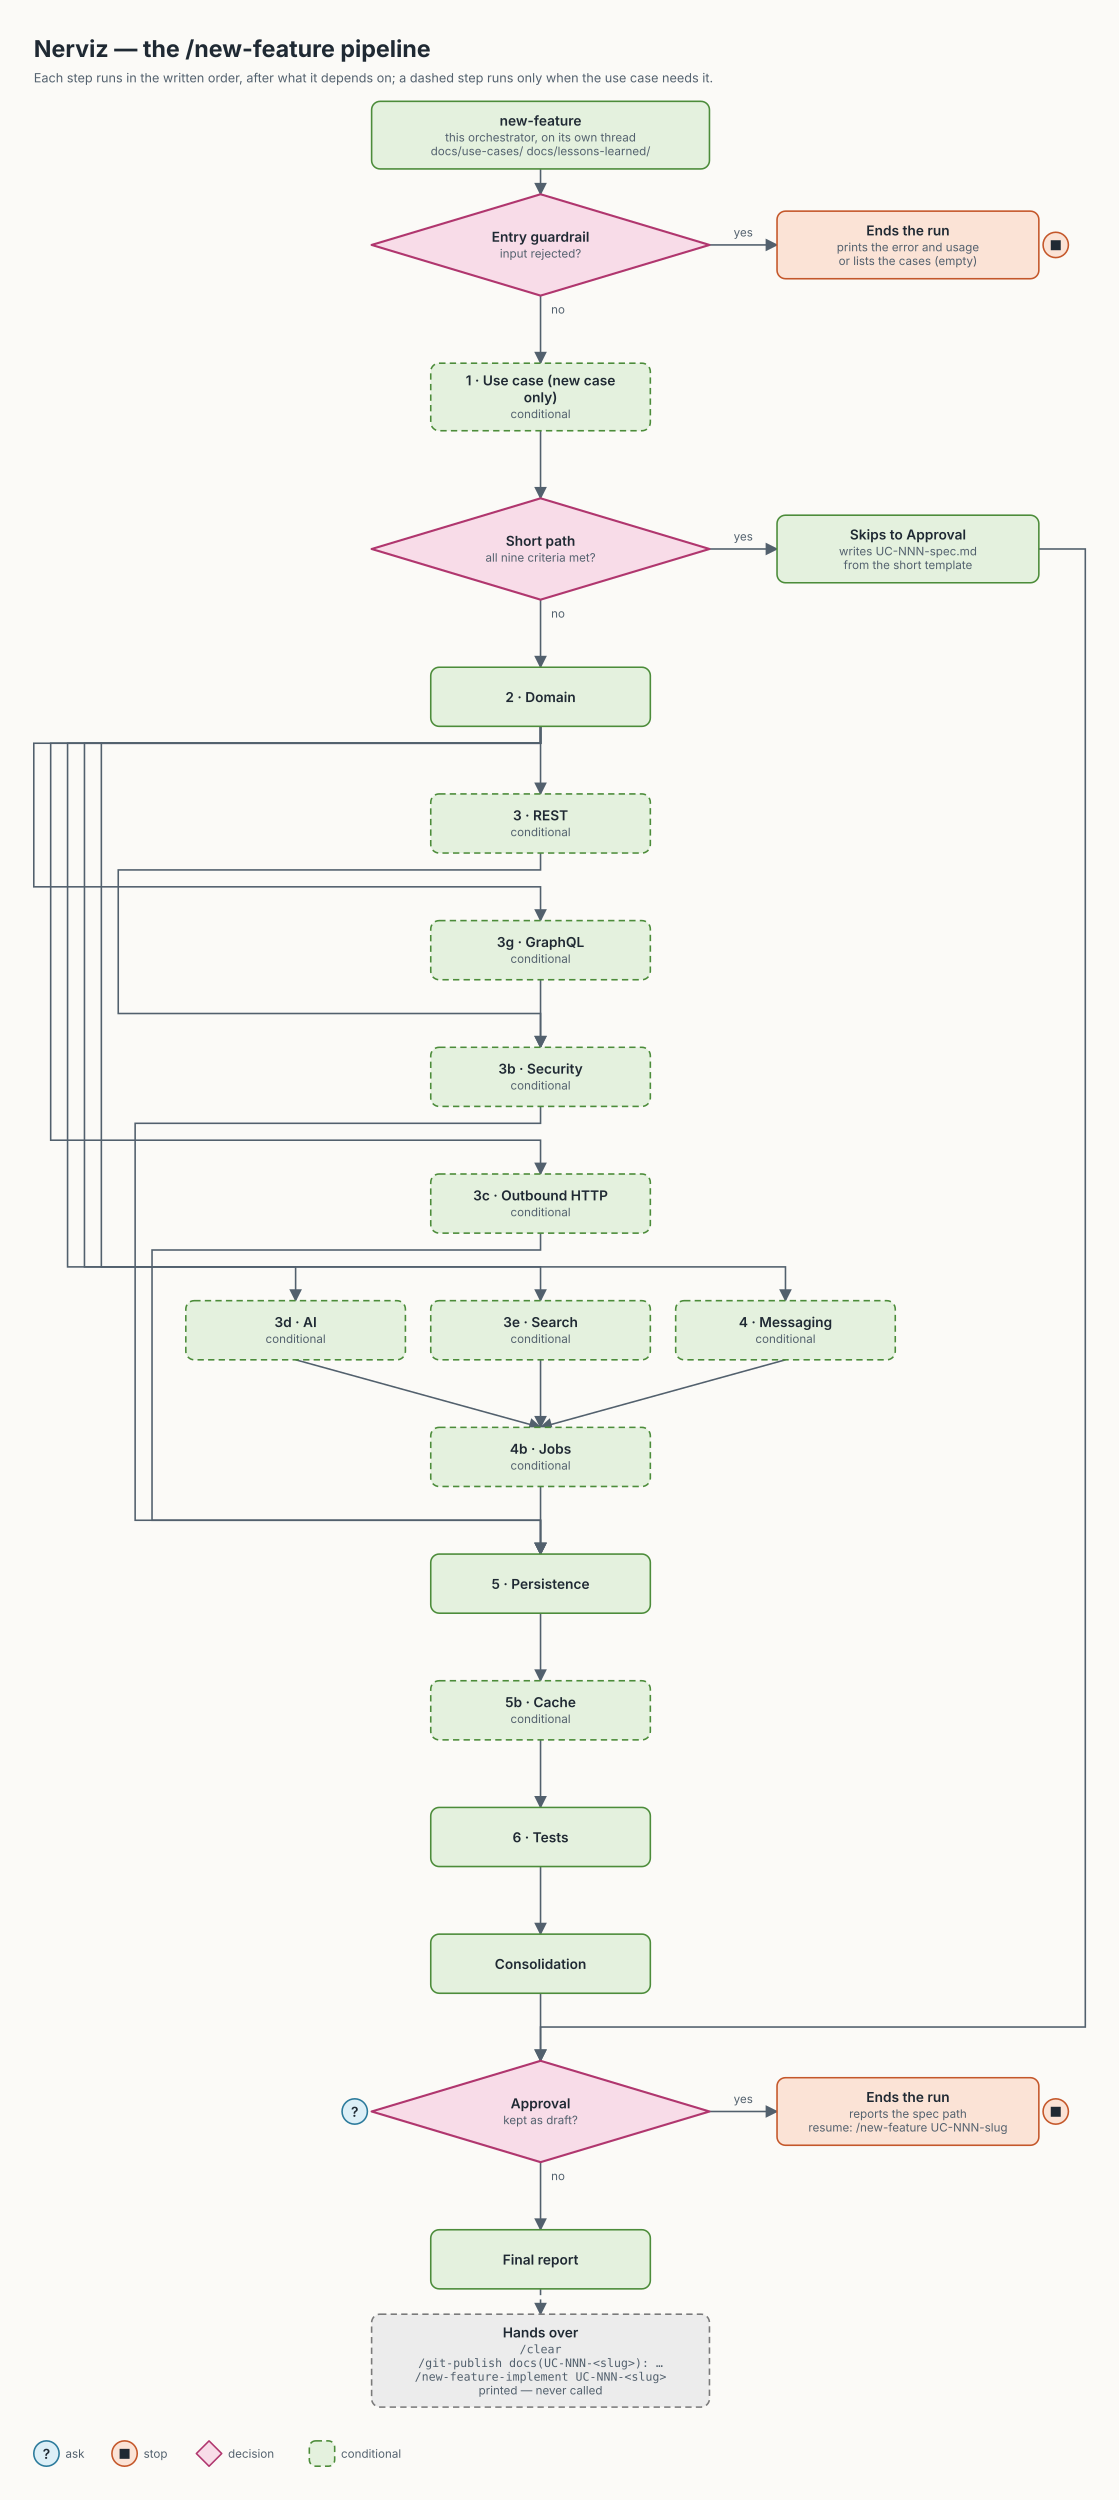
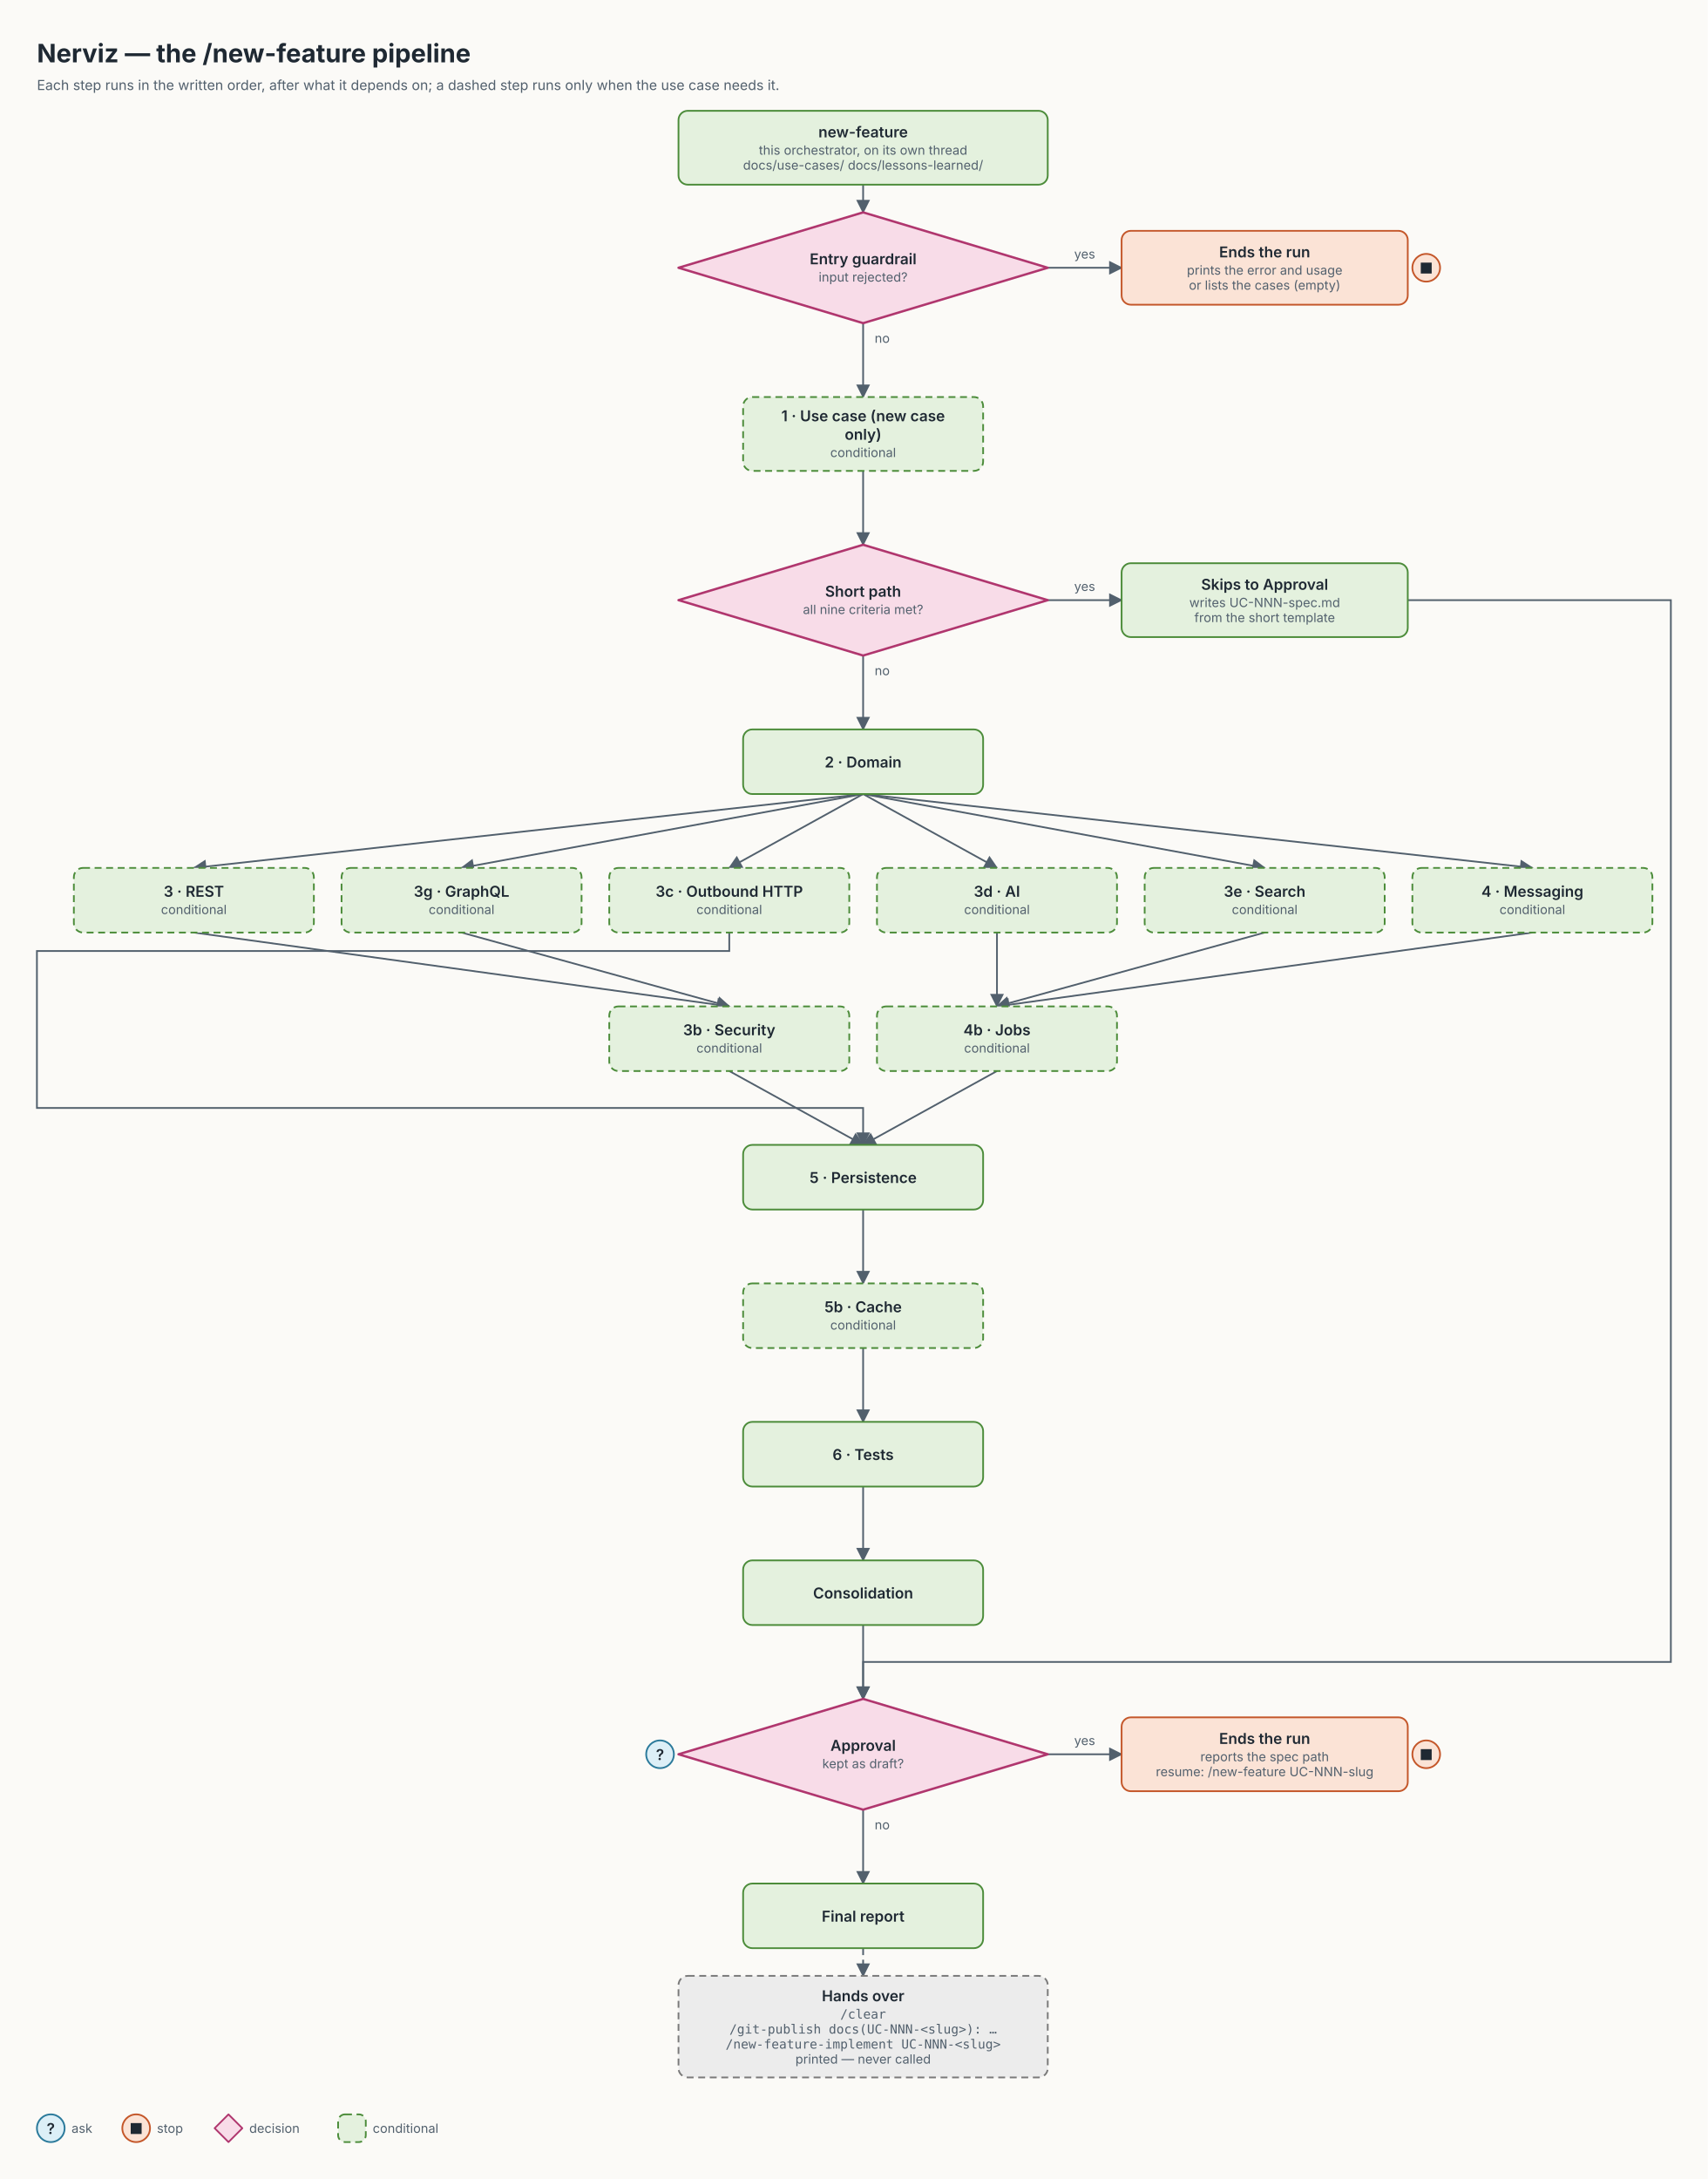
- <svg xmlns="http://www.w3.org/2000/svg" width="1060" height="2368" viewBox="0 0 1060 2368" font-family="Inter, system-ui, -apple-system, 'Segoe UI', Helvetica, Arial, sans-serif">
+ <svg xmlns="http://www.w3.org/2000/svg" width="1480" height="1888" viewBox="0 0 1480 1888" font-family="Inter, system-ui, -apple-system, 'Segoe UI', Helvetica, Arial, sans-serif">
  <defs>
    <marker id="arrow" viewBox="0 0 10 10" refX="9" refY="5" markerWidth="8" markerHeight="8" orient="auto">
      <path d="M0,0 L10,5 L0,10 z" fill="#52606D" />
    </marker>
  </defs>
  <style>
@keyframes show{from{opacity:0}to{opacity:1}}
.r{animation:show 0.5s ease both}
</style>
-   <rect width="1060" height="2368" fill="#FBFAF7" />
+   <rect width="1480" height="1888" fill="#FBFAF7" />
  <text x="32" y="54" font-size="22" font-weight="700" fill="#1F2933">Nerviz — the /new-feature pipeline</text>
  <text x="32" y="78" font-size="12" fill="#52606D">Each step runs in the written order, after what it depends on; a dashed step runs only when the use case needs it.</text>
  <g id="edge-yes_step_new-feature_guardrail_0" class="r" style="animation-delay:0.35s">
-     <line x1="672" y1="232" x2="736" y2="232" stroke="#52606D" stroke-width="1.5" marker-end="url(#arrow)" />
+     <line x1="908" y1="232" x2="972" y2="232" stroke="#52606D" stroke-width="1.5" marker-end="url(#arrow)" />
  </g>
  <g id="edge-yes_step_new-feature_short_0" class="r" style="animation-delay:1.75s">
-     <line x1="672" y1="520" x2="736" y2="520" stroke="#52606D" stroke-width="1.5" marker-end="url(#arrow)" />
+     <line x1="908" y1="520" x2="972" y2="520" stroke="#52606D" stroke-width="1.5" marker-end="url(#arrow)" />
  </g>
  <g id="edge-yes_step_new-feature_approval_0" class="r" style="animation-delay:11.55s">
-     <line x1="672" y1="2000" x2="736" y2="2000" stroke="#52606D" stroke-width="1.5" marker-end="url(#arrow)" />
+     <line x1="908" y1="1520" x2="972" y2="1520" stroke="#52606D" stroke-width="1.5" marker-end="url(#arrow)" />
  </g>
  <g id="edge-flow_root_new-feature_step_new-feature_guardrail" class="r" style="animation-delay:0.00s">
-     <line x1="512" y1="160" x2="512" y2="184" stroke="#52606D" stroke-width="1.5" marker-end="url(#arrow)" />
+     <line x1="748" y1="160" x2="748" y2="184" stroke="#52606D" stroke-width="1.5" marker-end="url(#arrow)" />
  </g>
  <g id="edge-flow_step_new-feature_guardrail_step_new-feature_1" class="r" style="animation-delay:0.70s">
-     <line x1="512" y1="280" x2="512" y2="344" stroke="#52606D" stroke-width="1.5" marker-end="url(#arrow)" />
+     <line x1="748" y1="280" x2="748" y2="344" stroke="#52606D" stroke-width="1.5" marker-end="url(#arrow)" />
  </g>
  <g id="edge-flow_step_new-feature_1_step_new-feature_short" class="r" style="animation-delay:1.40s">
-     <line x1="512" y1="408" x2="512" y2="472" stroke="#52606D" stroke-width="1.5" marker-end="url(#arrow)" />
+     <line x1="748" y1="408" x2="748" y2="472" stroke="#52606D" stroke-width="1.5" marker-end="url(#arrow)" />
  </g>
  <g id="edge-flow_step_new-feature_short_step_new-feature_2" class="r" style="animation-delay:2.10s">
-     <line x1="512" y1="568" x2="512" y2="632" stroke="#52606D" stroke-width="1.5" marker-end="url(#arrow)" />
+     <line x1="748" y1="568" x2="748" y2="632" stroke="#52606D" stroke-width="1.5" marker-end="url(#arrow)" />
  </g>
  <g id="edge-flow_step_new-feature_2_step_new-feature_3" class="r" style="animation-delay:2.80s">
-     <line x1="512" y1="688" x2="512" y2="752" stroke="#52606D" stroke-width="1.5" marker-end="url(#arrow)" />
+     <line x1="748" y1="688" x2="168" y2="752" stroke="#52606D" stroke-width="1.5" marker-end="url(#arrow)" />
  </g>
  <g id="edge-flow_step_new-feature_2_step_new-feature_3g" class="r" style="animation-delay:3.50s">
-     <polyline fill="none" points="512,688 512,704 32,704 32,840 512,840 512,872" stroke="#52606D" stroke-width="1.5" marker-end="url(#arrow)" />
-   </g>
-   <g id="edge-flow_step_new-feature_3_step_new-feature_3b" class="r" style="animation-delay:4.20s">
-     <polyline fill="none" points="512,808 512,824 112,824 112,960 512,960 512,992" stroke="#52606D" stroke-width="1.5" marker-end="url(#arrow)" />
-   </g>
-   <g id="edge-flow_step_new-feature_3g_step_new-feature_3b" class="r" style="animation-delay:4.20s">
-     <line x1="512" y1="928" x2="512" y2="992" stroke="#52606D" stroke-width="1.5" marker-end="url(#arrow)" />
-   </g>
-   <g id="edge-flow_step_new-feature_2_step_new-feature_3c" class="r" style="animation-delay:4.90s">
-     <polyline fill="none" points="512,688 512,704 48,704 48,1080 512,1080 512,1112" stroke="#52606D" stroke-width="1.5" marker-end="url(#arrow)" />
-   </g>
-   <g id="edge-flow_step_new-feature_2_step_new-feature_3d" class="r" style="animation-delay:5.60s">
-     <polyline fill="none" points="512,688 512,704 64,704 64,1200 280,1200 280,1232" stroke="#52606D" stroke-width="1.5" marker-end="url(#arrow)" />
-   </g>
-   <g id="edge-flow_step_new-feature_2_step_new-feature_3e" class="r" style="animation-delay:6.30s">
-     <polyline fill="none" points="512,688 512,704 80,704 80,1200 512,1200 512,1232" stroke="#52606D" stroke-width="1.5" marker-end="url(#arrow)" />
-   </g>
-   <g id="edge-flow_step_new-feature_2_step_new-feature_4" class="r" style="animation-delay:7.00s">
-     <polyline fill="none" points="512,688 512,704 96,704 96,1200 744,1200 744,1232" stroke="#52606D" stroke-width="1.5" marker-end="url(#arrow)" />
+     <line x1="748" y1="688" x2="400" y2="752" stroke="#52606D" stroke-width="1.5" marker-end="url(#arrow)" />
+   </g>
+   <g id="edge-flow_step_new-feature_3_step_new-feature_3b" class="r" style="animation-delay:7.00s">
+     <line x1="168" y1="808" x2="632" y2="872" stroke="#52606D" stroke-width="1.5" marker-end="url(#arrow)" />
+   </g>
+   <g id="edge-flow_step_new-feature_3g_step_new-feature_3b" class="r" style="animation-delay:7.00s">
+     <line x1="400" y1="808" x2="632" y2="872" stroke="#52606D" stroke-width="1.5" marker-end="url(#arrow)" />
+   </g>
+   <g id="edge-flow_step_new-feature_2_step_new-feature_3c" class="r" style="animation-delay:4.20s">
+     <line x1="748" y1="688" x2="632" y2="752" stroke="#52606D" stroke-width="1.5" marker-end="url(#arrow)" />
+   </g>
+   <g id="edge-flow_step_new-feature_2_step_new-feature_3d" class="r" style="animation-delay:4.90s">
+     <line x1="748" y1="688" x2="864" y2="752" stroke="#52606D" stroke-width="1.5" marker-end="url(#arrow)" />
+   </g>
+   <g id="edge-flow_step_new-feature_2_step_new-feature_3e" class="r" style="animation-delay:5.60s">
+     <line x1="748" y1="688" x2="1096" y2="752" stroke="#52606D" stroke-width="1.5" marker-end="url(#arrow)" />
+   </g>
+   <g id="edge-flow_step_new-feature_2_step_new-feature_4" class="r" style="animation-delay:6.30s">
+     <line x1="748" y1="688" x2="1328" y2="752" stroke="#52606D" stroke-width="1.5" marker-end="url(#arrow)" />
  </g>
  <g id="edge-flow_step_new-feature_3d_step_new-feature_4b" class="r" style="animation-delay:7.70s">
-     <line x1="280" y1="1288" x2="512" y2="1352" stroke="#52606D" stroke-width="1.5" marker-end="url(#arrow)" />
+     <line x1="864" y1="808" x2="864" y2="872" stroke="#52606D" stroke-width="1.5" marker-end="url(#arrow)" />
  </g>
  <g id="edge-flow_step_new-feature_3e_step_new-feature_4b" class="r" style="animation-delay:7.70s">
-     <line x1="512" y1="1288" x2="512" y2="1352" stroke="#52606D" stroke-width="1.5" marker-end="url(#arrow)" />
+     <line x1="1096" y1="808" x2="864" y2="872" stroke="#52606D" stroke-width="1.5" marker-end="url(#arrow)" />
  </g>
  <g id="edge-flow_step_new-feature_4_step_new-feature_4b" class="r" style="animation-delay:7.70s">
-     <line x1="744" y1="1288" x2="512" y2="1352" stroke="#52606D" stroke-width="1.5" marker-end="url(#arrow)" />
+     <line x1="1328" y1="808" x2="864" y2="872" stroke="#52606D" stroke-width="1.5" marker-end="url(#arrow)" />
  </g>
  <g id="edge-flow_step_new-feature_3b_step_new-feature_5" class="r" style="animation-delay:8.40s">
-     <polyline fill="none" points="512,1048 512,1064 128,1064 128,1440 512,1440 512,1472" stroke="#52606D" stroke-width="1.5" marker-end="url(#arrow)" />
+     <line x1="632" y1="928" x2="748" y2="992" stroke="#52606D" stroke-width="1.5" marker-end="url(#arrow)" />
  </g>
  <g id="edge-flow_step_new-feature_3c_step_new-feature_5" class="r" style="animation-delay:8.40s">
-     <polyline fill="none" points="512,1168 512,1184 144,1184 144,1440 512,1440 512,1472" stroke="#52606D" stroke-width="1.5" marker-end="url(#arrow)" />
+     <polyline fill="none" points="632,808 632,824 32,824 32,960 748,960 748,992" stroke="#52606D" stroke-width="1.5" marker-end="url(#arrow)" />
  </g>
  <g id="edge-flow_step_new-feature_4b_step_new-feature_5" class="r" style="animation-delay:8.40s">
-     <line x1="512" y1="1408" x2="512" y2="1472" stroke="#52606D" stroke-width="1.5" marker-end="url(#arrow)" />
+     <line x1="864" y1="928" x2="748" y2="992" stroke="#52606D" stroke-width="1.5" marker-end="url(#arrow)" />
  </g>
  <g id="edge-flow_step_new-feature_5_step_new-feature_5b" class="r" style="animation-delay:9.10s">
-     <line x1="512" y1="1528" x2="512" y2="1592" stroke="#52606D" stroke-width="1.5" marker-end="url(#arrow)" />
+     <line x1="748" y1="1048" x2="748" y2="1112" stroke="#52606D" stroke-width="1.5" marker-end="url(#arrow)" />
  </g>
  <g id="edge-flow_step_new-feature_5b_step_new-feature_6" class="r" style="animation-delay:9.80s">
-     <line x1="512" y1="1648" x2="512" y2="1712" stroke="#52606D" stroke-width="1.5" marker-end="url(#arrow)" />
+     <line x1="748" y1="1168" x2="748" y2="1232" stroke="#52606D" stroke-width="1.5" marker-end="url(#arrow)" />
  </g>
  <g id="edge-flow_step_new-feature_6_step_new-feature_consolidation" class="r" style="animation-delay:10.50s">
-     <line x1="512" y1="1768" x2="512" y2="1832" stroke="#52606D" stroke-width="1.5" marker-end="url(#arrow)" />
+     <line x1="748" y1="1288" x2="748" y2="1352" stroke="#52606D" stroke-width="1.5" marker-end="url(#arrow)" />
  </g>
  <g id="edge-flow_step_new-feature_consolidation_step_new-feature_approval" class="r" style="animation-delay:11.20s">
-     <line x1="512" y1="1888" x2="512" y2="1952" stroke="#52606D" stroke-width="1.5" marker-end="url(#arrow)" />
+     <line x1="748" y1="1408" x2="748" y2="1472" stroke="#52606D" stroke-width="1.5" marker-end="url(#arrow)" />
  </g>
  <g id="edge-flow_step_new-feature_approval_step_new-feature_report" class="r" style="animation-delay:11.90s">
-     <line x1="512" y1="2048" x2="512" y2="2112" stroke="#52606D" stroke-width="1.5" marker-end="url(#arrow)" />
+     <line x1="748" y1="1568" x2="748" y2="1632" stroke="#52606D" stroke-width="1.5" marker-end="url(#arrow)" />
  </g>
  <g id="edge-flow_step_new-feature_report_handoff_new-feature" class="r" style="animation-delay:12.60s">
-     <line x1="512" y1="2168" x2="512" y2="2192" stroke="#52606D" stroke-width="1.5" stroke-dasharray="6 4" marker-end="url(#arrow)" />
+     <line x1="748" y1="1688" x2="748" y2="1712" stroke="#52606D" stroke-width="1.5" stroke-dasharray="6 4" marker-end="url(#arrow)" />
  </g>
  <g id="edge-skip_term_step_new-feature_short_0" class="r" style="animation-delay:11.20s">
-     <polyline fill="none" points="984,520 1028,520 1028,1920 512,1920 512,1952" stroke="#52606D" stroke-width="1.5" marker-end="url(#arrow)" />
+     <polyline fill="none" points="1220,520 1448,520 1448,1440 748,1440 748,1472" stroke="#52606D" stroke-width="1.5" marker-end="url(#arrow)" />
  </g>
  <g id="root_new-feature">
-     <rect x="352" y="96" width="320" height="64" rx="8" fill="#E4F1DE" stroke="#4C8C3A" stroke-width="1.5" />
-     <text x="512" y="119" font-size="13" font-weight="600" text-anchor="middle" fill="#1F2933">new-feature</text>
-     <text x="512" y="134" font-size="11" text-anchor="middle" fill="#52606D">this orchestrator, on its own thread</text>
-     <text x="512" y="147" font-size="11" text-anchor="middle" fill="#52606D">docs/use-cases/ docs/lessons-learned/</text>
+     <rect x="588" y="96" width="320" height="64" rx="8" fill="#E4F1DE" stroke="#4C8C3A" stroke-width="1.5" />
+     <text x="748" y="119" font-size="13" font-weight="600" text-anchor="middle" fill="#1F2933">new-feature</text>
+     <text x="748" y="134" font-size="11" text-anchor="middle" fill="#52606D">this orchestrator, on its own thread</text>
+     <text x="748" y="147" font-size="11" text-anchor="middle" fill="#52606D">docs/use-cases/ docs/lessons-learned/</text>
  </g>
  <g id="step_new-feature_guardrail" class="r" style="animation-delay:0.00s">
-     <polygon points="512,184 672,232 512,280 352,232" fill="#F8DCE8" stroke="#B0366E" stroke-width="2" stroke-linejoin="round" />
-     <text x="512" y="229" font-size="13" font-weight="600" text-anchor="middle" fill="#1F2933">Entry guardrail</text>
-     <text x="512" y="244" font-size="11" text-anchor="middle" fill="#52606D">input rejected?</text>
+     <polygon points="748,184 908,232 748,280 588,232" fill="#F8DCE8" stroke="#B0366E" stroke-width="2" stroke-linejoin="round" />
+     <text x="748" y="229" font-size="13" font-weight="600" text-anchor="middle" fill="#1F2933">Entry guardrail</text>
+     <text x="748" y="244" font-size="11" text-anchor="middle" fill="#52606D">input rejected?</text>
  </g>
  <g id="term_step_new-feature_guardrail_0" class="r" style="animation-delay:0.35s">
-     <rect x="736" y="200" width="248" height="64" rx="8" fill="#FBE3D6" stroke="#C4572A" stroke-width="1.5" />
-     <text x="860" y="223" font-size="13" font-weight="600" text-anchor="middle" fill="#1F2933">Ends the run</text>
-     <text x="860" y="238" font-size="11" text-anchor="middle" fill="#52606D">prints the error and usage</text>
-     <text x="860" y="251" font-size="11" text-anchor="middle" fill="#52606D">or lists the cases (empty)</text>
+     <rect x="972" y="200" width="248" height="64" rx="8" fill="#FBE3D6" stroke="#C4572A" stroke-width="1.5" />
+     <text x="1096" y="223" font-size="13" font-weight="600" text-anchor="middle" fill="#1F2933">Ends the run</text>
+     <text x="1096" y="238" font-size="11" text-anchor="middle" fill="#52606D">prints the error and usage</text>
+     <text x="1096" y="251" font-size="11" text-anchor="middle" fill="#52606D">or lists the cases (empty)</text>
  </g>
  <g id="tbadge_step_new-feature_guardrail_0" class="r" style="animation-delay:0.35s">
-     <rect x="988" y="220" width="24" height="24" rx="12" fill="#FBE3D6" stroke="#C4572A" stroke-width="1.5" />
-     <text x="1000" y="237" font-size="13" font-weight="600" text-anchor="middle" fill="#1F2933">■</text>
+     <rect x="1224" y="220" width="24" height="24" rx="12" fill="#FBE3D6" stroke="#C4572A" stroke-width="1.5" />
+     <text x="1236" y="237" font-size="13" font-weight="600" text-anchor="middle" fill="#1F2933">■</text>
  </g>
  <g id="step_new-feature_1" class="r" style="animation-delay:0.70s">
-     <rect x="408" y="344" width="208" height="64" rx="8" fill="#E4F1DE" stroke="#4C8C3A" stroke-width="1.5" stroke-dasharray="6 4" />
-     <text x="512" y="365" font-size="13" font-weight="600" text-anchor="middle" fill="#1F2933">1 · Use case (new case</text>
-     <text x="512" y="381" font-size="13" font-weight="600" text-anchor="middle" fill="#1F2933">only)</text>
-     <text x="512" y="396" font-size="11" text-anchor="middle" fill="#52606D">conditional</text>
+     <rect x="644" y="344" width="208" height="64" rx="8" fill="#E4F1DE" stroke="#4C8C3A" stroke-width="1.5" stroke-dasharray="6 4" />
+     <text x="748" y="365" font-size="13" font-weight="600" text-anchor="middle" fill="#1F2933">1 · Use case (new case</text>
+     <text x="748" y="381" font-size="13" font-weight="600" text-anchor="middle" fill="#1F2933">only)</text>
+     <text x="748" y="396" font-size="11" text-anchor="middle" fill="#52606D">conditional</text>
  </g>
  <g id="step_new-feature_short" class="r" style="animation-delay:1.40s">
-     <polygon points="512,472 672,520 512,568 352,520" fill="#F8DCE8" stroke="#B0366E" stroke-width="2" stroke-linejoin="round" />
-     <text x="512" y="517" font-size="13" font-weight="600" text-anchor="middle" fill="#1F2933">Short path</text>
-     <text x="512" y="532" font-size="11" text-anchor="middle" fill="#52606D">all nine criteria met?</text>
+     <polygon points="748,472 908,520 748,568 588,520" fill="#F8DCE8" stroke="#B0366E" stroke-width="2" stroke-linejoin="round" />
+     <text x="748" y="517" font-size="13" font-weight="600" text-anchor="middle" fill="#1F2933">Short path</text>
+     <text x="748" y="532" font-size="11" text-anchor="middle" fill="#52606D">all nine criteria met?</text>
  </g>
  <g id="term_step_new-feature_short_0" class="r" style="animation-delay:1.75s">
-     <rect x="736" y="488" width="248" height="64" rx="8" fill="#E4F1DE" stroke="#4C8C3A" stroke-width="1.5" />
-     <text x="860" y="511" font-size="13" font-weight="600" text-anchor="middle" fill="#1F2933">Skips to Approval</text>
-     <text x="860" y="526" font-size="11" text-anchor="middle" fill="#52606D">writes UC-NNN-spec.md</text>
-     <text x="860" y="539" font-size="11" text-anchor="middle" fill="#52606D">from the short template</text>
+     <rect x="972" y="488" width="248" height="64" rx="8" fill="#E4F1DE" stroke="#4C8C3A" stroke-width="1.5" />
+     <text x="1096" y="511" font-size="13" font-weight="600" text-anchor="middle" fill="#1F2933">Skips to Approval</text>
+     <text x="1096" y="526" font-size="11" text-anchor="middle" fill="#52606D">writes UC-NNN-spec.md</text>
+     <text x="1096" y="539" font-size="11" text-anchor="middle" fill="#52606D">from the short template</text>
  </g>
  <g id="step_new-feature_2" class="r" style="animation-delay:2.10s">
-     <rect x="408" y="632" width="208" height="56" rx="8" fill="#E4F1DE" stroke="#4C8C3A" stroke-width="1.5" />
-     <text x="512" y="665" font-size="13" font-weight="600" text-anchor="middle" fill="#1F2933">2 · Domain</text>
+     <rect x="644" y="632" width="208" height="56" rx="8" fill="#E4F1DE" stroke="#4C8C3A" stroke-width="1.5" />
+     <text x="748" y="665" font-size="13" font-weight="600" text-anchor="middle" fill="#1F2933">2 · Domain</text>
  </g>
  <g id="step_new-feature_3" class="r" style="animation-delay:2.80s">
-     <rect x="408" y="752" width="208" height="56" rx="8" fill="#E4F1DE" stroke="#4C8C3A" stroke-width="1.5" stroke-dasharray="6 4" />
-     <text x="512" y="777" font-size="13" font-weight="600" text-anchor="middle" fill="#1F2933">3 · REST</text>
-     <text x="512" y="792" font-size="11" text-anchor="middle" fill="#52606D">conditional</text>
+     <rect x="64" y="752" width="208" height="56" rx="8" fill="#E4F1DE" stroke="#4C8C3A" stroke-width="1.5" stroke-dasharray="6 4" />
+     <text x="168" y="777" font-size="13" font-weight="600" text-anchor="middle" fill="#1F2933">3 · REST</text>
+     <text x="168" y="792" font-size="11" text-anchor="middle" fill="#52606D">conditional</text>
  </g>
  <g id="step_new-feature_3g" class="r" style="animation-delay:3.50s">
-     <rect x="408" y="872" width="208" height="56" rx="8" fill="#E4F1DE" stroke="#4C8C3A" stroke-width="1.5" stroke-dasharray="6 4" />
-     <text x="512" y="897" font-size="13" font-weight="600" text-anchor="middle" fill="#1F2933">3g · GraphQL</text>
-     <text x="512" y="912" font-size="11" text-anchor="middle" fill="#52606D">conditional</text>
-   </g>
-   <g id="step_new-feature_3b" class="r" style="animation-delay:4.20s">
-     <rect x="408" y="992" width="208" height="56" rx="8" fill="#E4F1DE" stroke="#4C8C3A" stroke-width="1.5" stroke-dasharray="6 4" />
-     <text x="512" y="1017" font-size="13" font-weight="600" text-anchor="middle" fill="#1F2933">3b · Security</text>
-     <text x="512" y="1032" font-size="11" text-anchor="middle" fill="#52606D">conditional</text>
-   </g>
-   <g id="step_new-feature_3c" class="r" style="animation-delay:4.90s">
-     <rect x="408" y="1112" width="208" height="56" rx="8" fill="#E4F1DE" stroke="#4C8C3A" stroke-width="1.5" stroke-dasharray="6 4" />
-     <text x="512" y="1137" font-size="13" font-weight="600" text-anchor="middle" fill="#1F2933">3c · Outbound HTTP</text>
-     <text x="512" y="1152" font-size="11" text-anchor="middle" fill="#52606D">conditional</text>
-   </g>
-   <g id="step_new-feature_3d" class="r" style="animation-delay:5.60s">
-     <rect x="176" y="1232" width="208" height="56" rx="8" fill="#E4F1DE" stroke="#4C8C3A" stroke-width="1.5" stroke-dasharray="6 4" />
-     <text x="280" y="1257" font-size="13" font-weight="600" text-anchor="middle" fill="#1F2933">3d · AI</text>
-     <text x="280" y="1272" font-size="11" text-anchor="middle" fill="#52606D">conditional</text>
-   </g>
-   <g id="step_new-feature_3e" class="r" style="animation-delay:6.30s">
-     <rect x="408" y="1232" width="208" height="56" rx="8" fill="#E4F1DE" stroke="#4C8C3A" stroke-width="1.5" stroke-dasharray="6 4" />
-     <text x="512" y="1257" font-size="13" font-weight="600" text-anchor="middle" fill="#1F2933">3e · Search</text>
-     <text x="512" y="1272" font-size="11" text-anchor="middle" fill="#52606D">conditional</text>
-   </g>
-   <g id="step_new-feature_4" class="r" style="animation-delay:7.00s">
-     <rect x="640" y="1232" width="208" height="56" rx="8" fill="#E4F1DE" stroke="#4C8C3A" stroke-width="1.5" stroke-dasharray="6 4" />
-     <text x="744" y="1257" font-size="13" font-weight="600" text-anchor="middle" fill="#1F2933">4 · Messaging</text>
-     <text x="744" y="1272" font-size="11" text-anchor="middle" fill="#52606D">conditional</text>
+     <rect x="296" y="752" width="208" height="56" rx="8" fill="#E4F1DE" stroke="#4C8C3A" stroke-width="1.5" stroke-dasharray="6 4" />
+     <text x="400" y="777" font-size="13" font-weight="600" text-anchor="middle" fill="#1F2933">3g · GraphQL</text>
+     <text x="400" y="792" font-size="11" text-anchor="middle" fill="#52606D">conditional</text>
+   </g>
+   <g id="step_new-feature_3c" class="r" style="animation-delay:4.20s">
+     <rect x="528" y="752" width="208" height="56" rx="8" fill="#E4F1DE" stroke="#4C8C3A" stroke-width="1.5" stroke-dasharray="6 4" />
+     <text x="632" y="777" font-size="13" font-weight="600" text-anchor="middle" fill="#1F2933">3c · Outbound HTTP</text>
+     <text x="632" y="792" font-size="11" text-anchor="middle" fill="#52606D">conditional</text>
+   </g>
+   <g id="step_new-feature_3d" class="r" style="animation-delay:4.90s">
+     <rect x="760" y="752" width="208" height="56" rx="8" fill="#E4F1DE" stroke="#4C8C3A" stroke-width="1.5" stroke-dasharray="6 4" />
+     <text x="864" y="777" font-size="13" font-weight="600" text-anchor="middle" fill="#1F2933">3d · AI</text>
+     <text x="864" y="792" font-size="11" text-anchor="middle" fill="#52606D">conditional</text>
+   </g>
+   <g id="step_new-feature_3e" class="r" style="animation-delay:5.60s">
+     <rect x="992" y="752" width="208" height="56" rx="8" fill="#E4F1DE" stroke="#4C8C3A" stroke-width="1.5" stroke-dasharray="6 4" />
+     <text x="1096" y="777" font-size="13" font-weight="600" text-anchor="middle" fill="#1F2933">3e · Search</text>
+     <text x="1096" y="792" font-size="11" text-anchor="middle" fill="#52606D">conditional</text>
+   </g>
+   <g id="step_new-feature_4" class="r" style="animation-delay:6.30s">
+     <rect x="1224" y="752" width="208" height="56" rx="8" fill="#E4F1DE" stroke="#4C8C3A" stroke-width="1.5" stroke-dasharray="6 4" />
+     <text x="1328" y="777" font-size="13" font-weight="600" text-anchor="middle" fill="#1F2933">4 · Messaging</text>
+     <text x="1328" y="792" font-size="11" text-anchor="middle" fill="#52606D">conditional</text>
+   </g>
+   <g id="step_new-feature_3b" class="r" style="animation-delay:7.00s">
+     <rect x="528" y="872" width="208" height="56" rx="8" fill="#E4F1DE" stroke="#4C8C3A" stroke-width="1.5" stroke-dasharray="6 4" />
+     <text x="632" y="897" font-size="13" font-weight="600" text-anchor="middle" fill="#1F2933">3b · Security</text>
+     <text x="632" y="912" font-size="11" text-anchor="middle" fill="#52606D">conditional</text>
  </g>
  <g id="step_new-feature_4b" class="r" style="animation-delay:7.70s">
-     <rect x="408" y="1352" width="208" height="56" rx="8" fill="#E4F1DE" stroke="#4C8C3A" stroke-width="1.5" stroke-dasharray="6 4" />
-     <text x="512" y="1377" font-size="13" font-weight="600" text-anchor="middle" fill="#1F2933">4b · Jobs</text>
-     <text x="512" y="1392" font-size="11" text-anchor="middle" fill="#52606D">conditional</text>
+     <rect x="760" y="872" width="208" height="56" rx="8" fill="#E4F1DE" stroke="#4C8C3A" stroke-width="1.5" stroke-dasharray="6 4" />
+     <text x="864" y="897" font-size="13" font-weight="600" text-anchor="middle" fill="#1F2933">4b · Jobs</text>
+     <text x="864" y="912" font-size="11" text-anchor="middle" fill="#52606D">conditional</text>
  </g>
  <g id="step_new-feature_5" class="r" style="animation-delay:8.40s">
-     <rect x="408" y="1472" width="208" height="56" rx="8" fill="#E4F1DE" stroke="#4C8C3A" stroke-width="1.5" />
-     <text x="512" y="1505" font-size="13" font-weight="600" text-anchor="middle" fill="#1F2933">5 · Persistence</text>
+     <rect x="644" y="992" width="208" height="56" rx="8" fill="#E4F1DE" stroke="#4C8C3A" stroke-width="1.5" />
+     <text x="748" y="1025" font-size="13" font-weight="600" text-anchor="middle" fill="#1F2933">5 · Persistence</text>
  </g>
  <g id="step_new-feature_5b" class="r" style="animation-delay:9.10s">
-     <rect x="408" y="1592" width="208" height="56" rx="8" fill="#E4F1DE" stroke="#4C8C3A" stroke-width="1.5" stroke-dasharray="6 4" />
-     <text x="512" y="1617" font-size="13" font-weight="600" text-anchor="middle" fill="#1F2933">5b · Cache</text>
-     <text x="512" y="1632" font-size="11" text-anchor="middle" fill="#52606D">conditional</text>
+     <rect x="644" y="1112" width="208" height="56" rx="8" fill="#E4F1DE" stroke="#4C8C3A" stroke-width="1.5" stroke-dasharray="6 4" />
+     <text x="748" y="1137" font-size="13" font-weight="600" text-anchor="middle" fill="#1F2933">5b · Cache</text>
+     <text x="748" y="1152" font-size="11" text-anchor="middle" fill="#52606D">conditional</text>
  </g>
  <g id="step_new-feature_6" class="r" style="animation-delay:9.80s">
-     <rect x="408" y="1712" width="208" height="56" rx="8" fill="#E4F1DE" stroke="#4C8C3A" stroke-width="1.5" />
-     <text x="512" y="1745" font-size="13" font-weight="600" text-anchor="middle" fill="#1F2933">6 · Tests</text>
+     <rect x="644" y="1232" width="208" height="56" rx="8" fill="#E4F1DE" stroke="#4C8C3A" stroke-width="1.5" />
+     <text x="748" y="1265" font-size="13" font-weight="600" text-anchor="middle" fill="#1F2933">6 · Tests</text>
  </g>
  <g id="step_new-feature_consolidation" class="r" style="animation-delay:10.50s">
-     <rect x="408" y="1832" width="208" height="56" rx="8" fill="#E4F1DE" stroke="#4C8C3A" stroke-width="1.5" />
-     <text x="512" y="1865" font-size="13" font-weight="600" text-anchor="middle" fill="#1F2933">Consolidation</text>
+     <rect x="644" y="1352" width="208" height="56" rx="8" fill="#E4F1DE" stroke="#4C8C3A" stroke-width="1.5" />
+     <text x="748" y="1385" font-size="13" font-weight="600" text-anchor="middle" fill="#1F2933">Consolidation</text>
  </g>
  <g id="step_new-feature_approval" class="r" style="animation-delay:11.20s">
-     <polygon points="512,1952 672,2000 512,2048 352,2000" fill="#F8DCE8" stroke="#B0366E" stroke-width="2" stroke-linejoin="round" />
-     <text x="512" y="1997" font-size="13" font-weight="600" text-anchor="middle" fill="#1F2933">Approval</text>
-     <text x="512" y="2012" font-size="11" text-anchor="middle" fill="#52606D">kept as draft?</text>
+     <polygon points="748,1472 908,1520 748,1568 588,1520" fill="#F8DCE8" stroke="#B0366E" stroke-width="2" stroke-linejoin="round" />
+     <text x="748" y="1517" font-size="13" font-weight="600" text-anchor="middle" fill="#1F2933">Approval</text>
+     <text x="748" y="1532" font-size="11" text-anchor="middle" fill="#52606D">kept as draft?</text>
  </g>
  <g id="badge_step_new-feature_approval_0" class="r" style="animation-delay:11.20s">
-     <rect x="324" y="1988" width="24" height="24" rx="12" fill="#DCEFF7" stroke="#2B7A9B" stroke-width="1.5" />
-     <text x="336" y="2005" font-size="13" font-weight="600" text-anchor="middle" fill="#1F2933">?</text>
+     <rect x="560" y="1508" width="24" height="24" rx="12" fill="#DCEFF7" stroke="#2B7A9B" stroke-width="1.5" />
+     <text x="572" y="1525" font-size="13" font-weight="600" text-anchor="middle" fill="#1F2933">?</text>
  </g>
  <g id="term_step_new-feature_approval_0" class="r" style="animation-delay:11.55s">
-     <rect x="736" y="1968" width="248" height="64" rx="8" fill="#FBE3D6" stroke="#C4572A" stroke-width="1.5" />
-     <text x="860" y="1991" font-size="13" font-weight="600" text-anchor="middle" fill="#1F2933">Ends the run</text>
-     <text x="860" y="2006" font-size="11" text-anchor="middle" fill="#52606D">reports the spec path</text>
-     <text x="860" y="2019" font-size="11" text-anchor="middle" fill="#52606D">resume: /new-feature UC-NNN-slug</text>
+     <rect x="972" y="1488" width="248" height="64" rx="8" fill="#FBE3D6" stroke="#C4572A" stroke-width="1.5" />
+     <text x="1096" y="1511" font-size="13" font-weight="600" text-anchor="middle" fill="#1F2933">Ends the run</text>
+     <text x="1096" y="1526" font-size="11" text-anchor="middle" fill="#52606D">reports the spec path</text>
+     <text x="1096" y="1539" font-size="11" text-anchor="middle" fill="#52606D">resume: /new-feature UC-NNN-slug</text>
  </g>
  <g id="tbadge_step_new-feature_approval_0" class="r" style="animation-delay:11.55s">
-     <rect x="988" y="1988" width="24" height="24" rx="12" fill="#FBE3D6" stroke="#C4572A" stroke-width="1.5" />
-     <text x="1000" y="2005" font-size="13" font-weight="600" text-anchor="middle" fill="#1F2933">■</text>
+     <rect x="1224" y="1508" width="24" height="24" rx="12" fill="#FBE3D6" stroke="#C4572A" stroke-width="1.5" />
+     <text x="1236" y="1525" font-size="13" font-weight="600" text-anchor="middle" fill="#1F2933">■</text>
  </g>
  <g id="step_new-feature_report" class="r" style="animation-delay:11.90s">
-     <rect x="408" y="2112" width="208" height="56" rx="8" fill="#E4F1DE" stroke="#4C8C3A" stroke-width="1.5" />
-     <text x="512" y="2145" font-size="13" font-weight="600" text-anchor="middle" fill="#1F2933">Final report</text>
+     <rect x="644" y="1632" width="208" height="56" rx="8" fill="#E4F1DE" stroke="#4C8C3A" stroke-width="1.5" />
+     <text x="748" y="1665" font-size="13" font-weight="600" text-anchor="middle" fill="#1F2933">Final report</text>
  </g>
  <g id="handoff_new-feature" class="r" style="animation-delay:12.60s">
-     <rect x="352" y="2192" width="320" height="88" rx="8" fill="#ECECEC" stroke="#7A7A7A" stroke-width="1.5" stroke-dasharray="6 4" />
-     <text x="512" y="2214" font-size="13" font-weight="600" text-anchor="middle" fill="#1F2933">Hands over</text>
-     <text x="512" y="2229" font-size="11" text-anchor="middle" font-family="ui-monospace, 'SF Mono', Menlo, Consolas, monospace" fill="#52606D">/clear</text>
-     <text x="512" y="2242" font-size="11" text-anchor="middle" font-family="ui-monospace, 'SF Mono', Menlo, Consolas, monospace" fill="#52606D">/git-publish docs(UC-NNN-&lt;slug&gt;): …</text>
-     <text x="512" y="2255" font-size="11" text-anchor="middle" font-family="ui-monospace, 'SF Mono', Menlo, Consolas, monospace" fill="#52606D">/new-feature-implement UC-NNN-&lt;slug&gt;</text>
-     <text x="512" y="2268" font-size="11" text-anchor="middle" fill="#52606D">printed — never called</text>
+     <rect x="588" y="1712" width="320" height="88" rx="8" fill="#ECECEC" stroke="#7A7A7A" stroke-width="1.5" stroke-dasharray="6 4" />
+     <text x="748" y="1734" font-size="13" font-weight="600" text-anchor="middle" fill="#1F2933">Hands over</text>
+     <text x="748" y="1749" font-size="11" text-anchor="middle" font-family="ui-monospace, 'SF Mono', Menlo, Consolas, monospace" fill="#52606D">/clear</text>
+     <text x="748" y="1762" font-size="11" text-anchor="middle" font-family="ui-monospace, 'SF Mono', Menlo, Consolas, monospace" fill="#52606D">/git-publish docs(UC-NNN-&lt;slug&gt;): …</text>
+     <text x="748" y="1775" font-size="11" text-anchor="middle" font-family="ui-monospace, 'SF Mono', Menlo, Consolas, monospace" fill="#52606D">/new-feature-implement UC-NNN-&lt;slug&gt;</text>
+     <text x="748" y="1788" font-size="11" text-anchor="middle" fill="#52606D">printed — never called</text>
  </g>
  <g id="legend_ask">
-     <rect x="32" y="2312" width="24" height="24" rx="12" fill="#DCEFF7" stroke="#2B7A9B" stroke-width="1.5" />
-     <text x="44" y="2329" font-size="13" font-weight="600" text-anchor="middle" fill="#1F2933">?</text>
+     <rect x="32" y="1832" width="24" height="24" rx="12" fill="#DCEFF7" stroke="#2B7A9B" stroke-width="1.5" />
+     <text x="44" y="1849" font-size="13" font-weight="600" text-anchor="middle" fill="#1F2933">?</text>
  </g>
  <g id="legend_stop">
-     <rect x="106" y="2312" width="24" height="24" rx="12" fill="#FBE3D6" stroke="#C4572A" stroke-width="1.5" />
-     <text x="118" y="2329" font-size="13" font-weight="600" text-anchor="middle" fill="#1F2933">■</text>
+     <rect x="106" y="1832" width="24" height="24" rx="12" fill="#FBE3D6" stroke="#C4572A" stroke-width="1.5" />
+     <text x="118" y="1849" font-size="13" font-weight="600" text-anchor="middle" fill="#1F2933">■</text>
  </g>
  <g id="legend_decision">
-     <polygon points="198,2312 210,2324 198,2336 186,2324" fill="#F8DCE8" stroke="#B0366E" stroke-width="1.5" stroke-linejoin="round" />
+     <polygon points="198,1832 210,1844 198,1856 186,1844" fill="#F8DCE8" stroke="#B0366E" stroke-width="1.5" stroke-linejoin="round" />
  </g>
  <g id="legend_conditional">
-     <rect x="293" y="2312" width="24" height="24" rx="6" fill="#E4F1DE" stroke="#4C8C3A" stroke-width="1.5" stroke-dasharray="6 4" />
+     <rect x="293" y="1832" width="24" height="24" rx="6" fill="#E4F1DE" stroke="#4C8C3A" stroke-width="1.5" stroke-dasharray="6 4" />
  </g>
  <g id="yes-label_step_new-feature_guardrail_0" class="r" style="animation-delay:0.35s">
-     <text x="704" y="224" font-size="11" text-anchor="middle" fill="#52606D">yes</text>
+     <text x="940" y="224" font-size="11" text-anchor="middle" fill="#52606D">yes</text>
  </g>
  <g id="yes-label_step_new-feature_short_0" class="r" style="animation-delay:1.75s">
-     <text x="704" y="512" font-size="11" text-anchor="middle" fill="#52606D">yes</text>
+     <text x="940" y="512" font-size="11" text-anchor="middle" fill="#52606D">yes</text>
  </g>
  <g id="yes-label_step_new-feature_approval_0" class="r" style="animation-delay:11.55s">
-     <text x="704" y="1992" font-size="11" text-anchor="middle" fill="#52606D">yes</text>
+     <text x="940" y="1512" font-size="11" text-anchor="middle" fill="#52606D">yes</text>
  </g>
  <g id="no-label_step_new-feature_guardrail_step_new-feature_1" class="r" style="animation-delay:0.70s">
-     <text x="522" y="297" font-size="11" text-anchor="start" fill="#52606D">no</text>
+     <text x="758" y="297" font-size="11" text-anchor="start" fill="#52606D">no</text>
  </g>
  <g id="no-label_step_new-feature_short_step_new-feature_2" class="r" style="animation-delay:2.10s">
-     <text x="522" y="585" font-size="11" text-anchor="start" fill="#52606D">no</text>
+     <text x="758" y="585" font-size="11" text-anchor="start" fill="#52606D">no</text>
  </g>
  <g id="no-label_step_new-feature_approval_step_new-feature_report" class="r" style="animation-delay:11.90s">
-     <text x="522" y="2065" font-size="11" text-anchor="start" fill="#52606D">no</text>
+     <text x="758" y="1585" font-size="11" text-anchor="start" fill="#52606D">no</text>
  </g>
  <g id="legend-text_ask">
-     <text x="62" y="2328" font-size="11" text-anchor="start" fill="#52606D">ask</text>
+     <text x="62" y="1848" font-size="11" text-anchor="start" fill="#52606D">ask</text>
  </g>
  <g id="legend-text_stop">
-     <text x="136" y="2328" font-size="11" text-anchor="start" fill="#52606D">stop</text>
+     <text x="136" y="1848" font-size="11" text-anchor="start" fill="#52606D">stop</text>
  </g>
  <g id="legend-text_decision">
-     <text x="216" y="2328" font-size="11" text-anchor="start" fill="#52606D">decision</text>
+     <text x="216" y="1848" font-size="11" text-anchor="start" fill="#52606D">decision</text>
  </g>
  <g id="legend-text_conditional">
-     <text x="323" y="2328" font-size="11" text-anchor="start" fill="#52606D">conditional</text>
+     <text x="323" y="1848" font-size="11" text-anchor="start" fill="#52606D">conditional</text>
  </g>
</svg>
